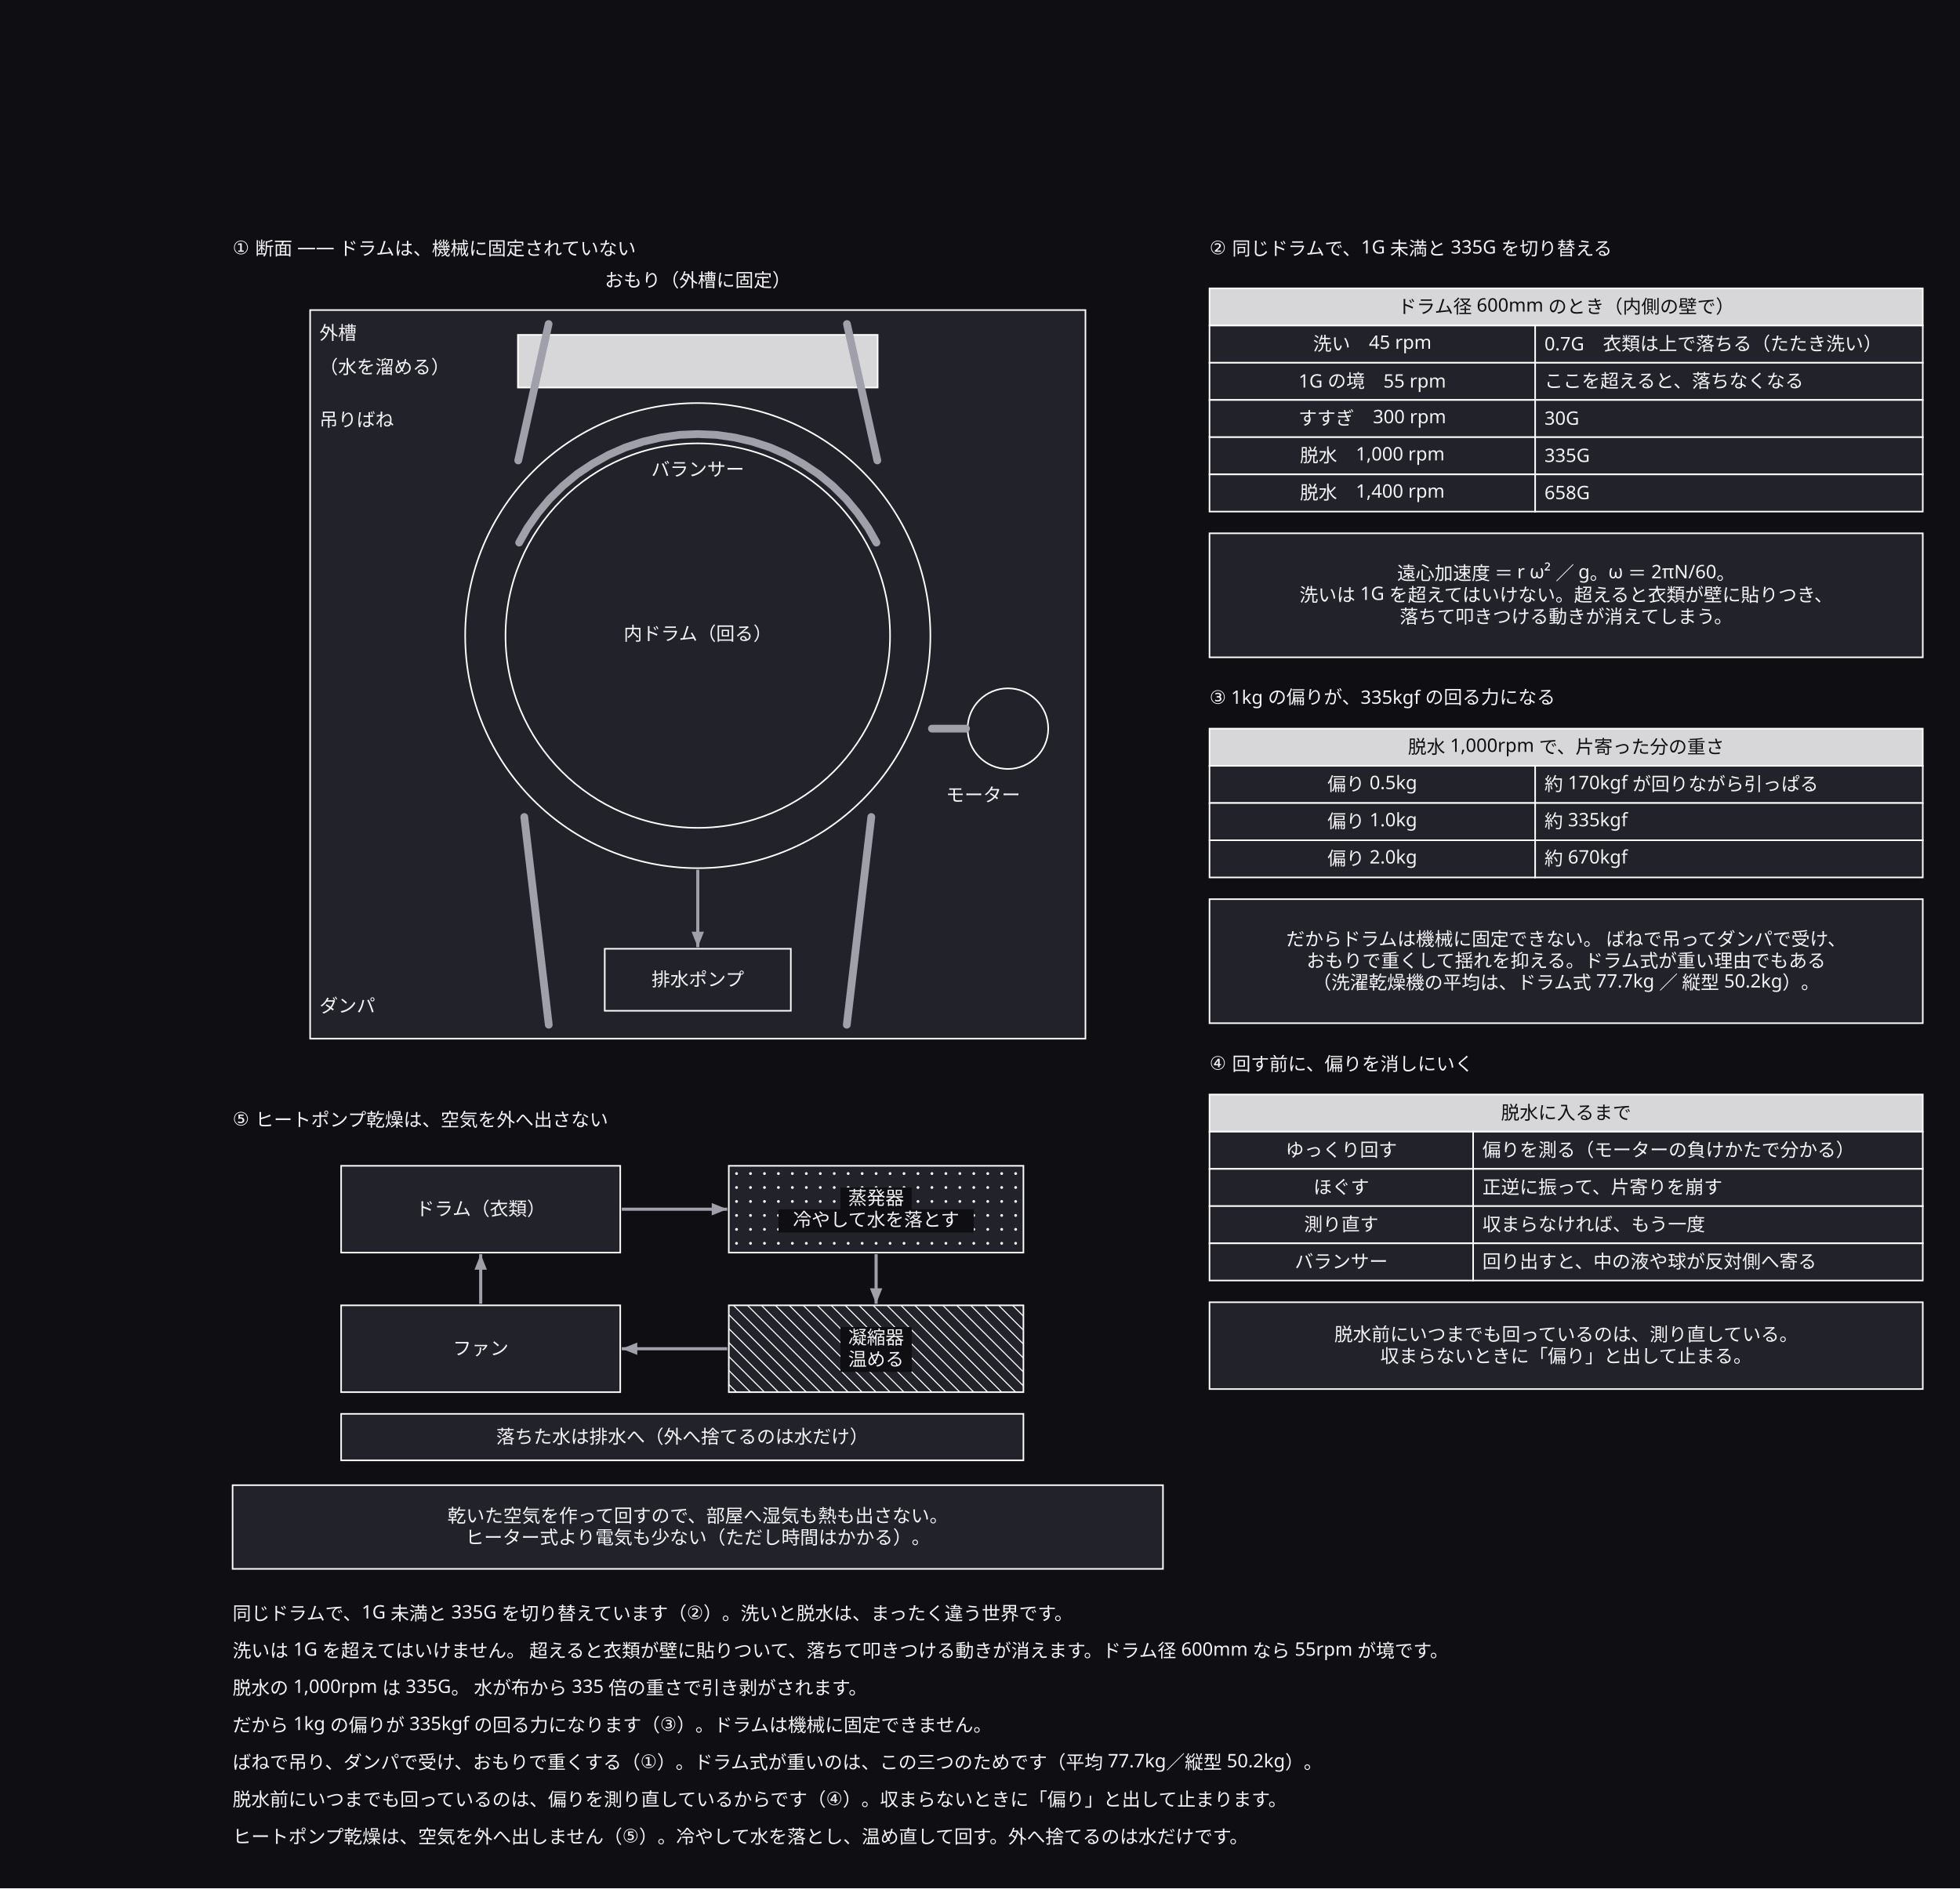
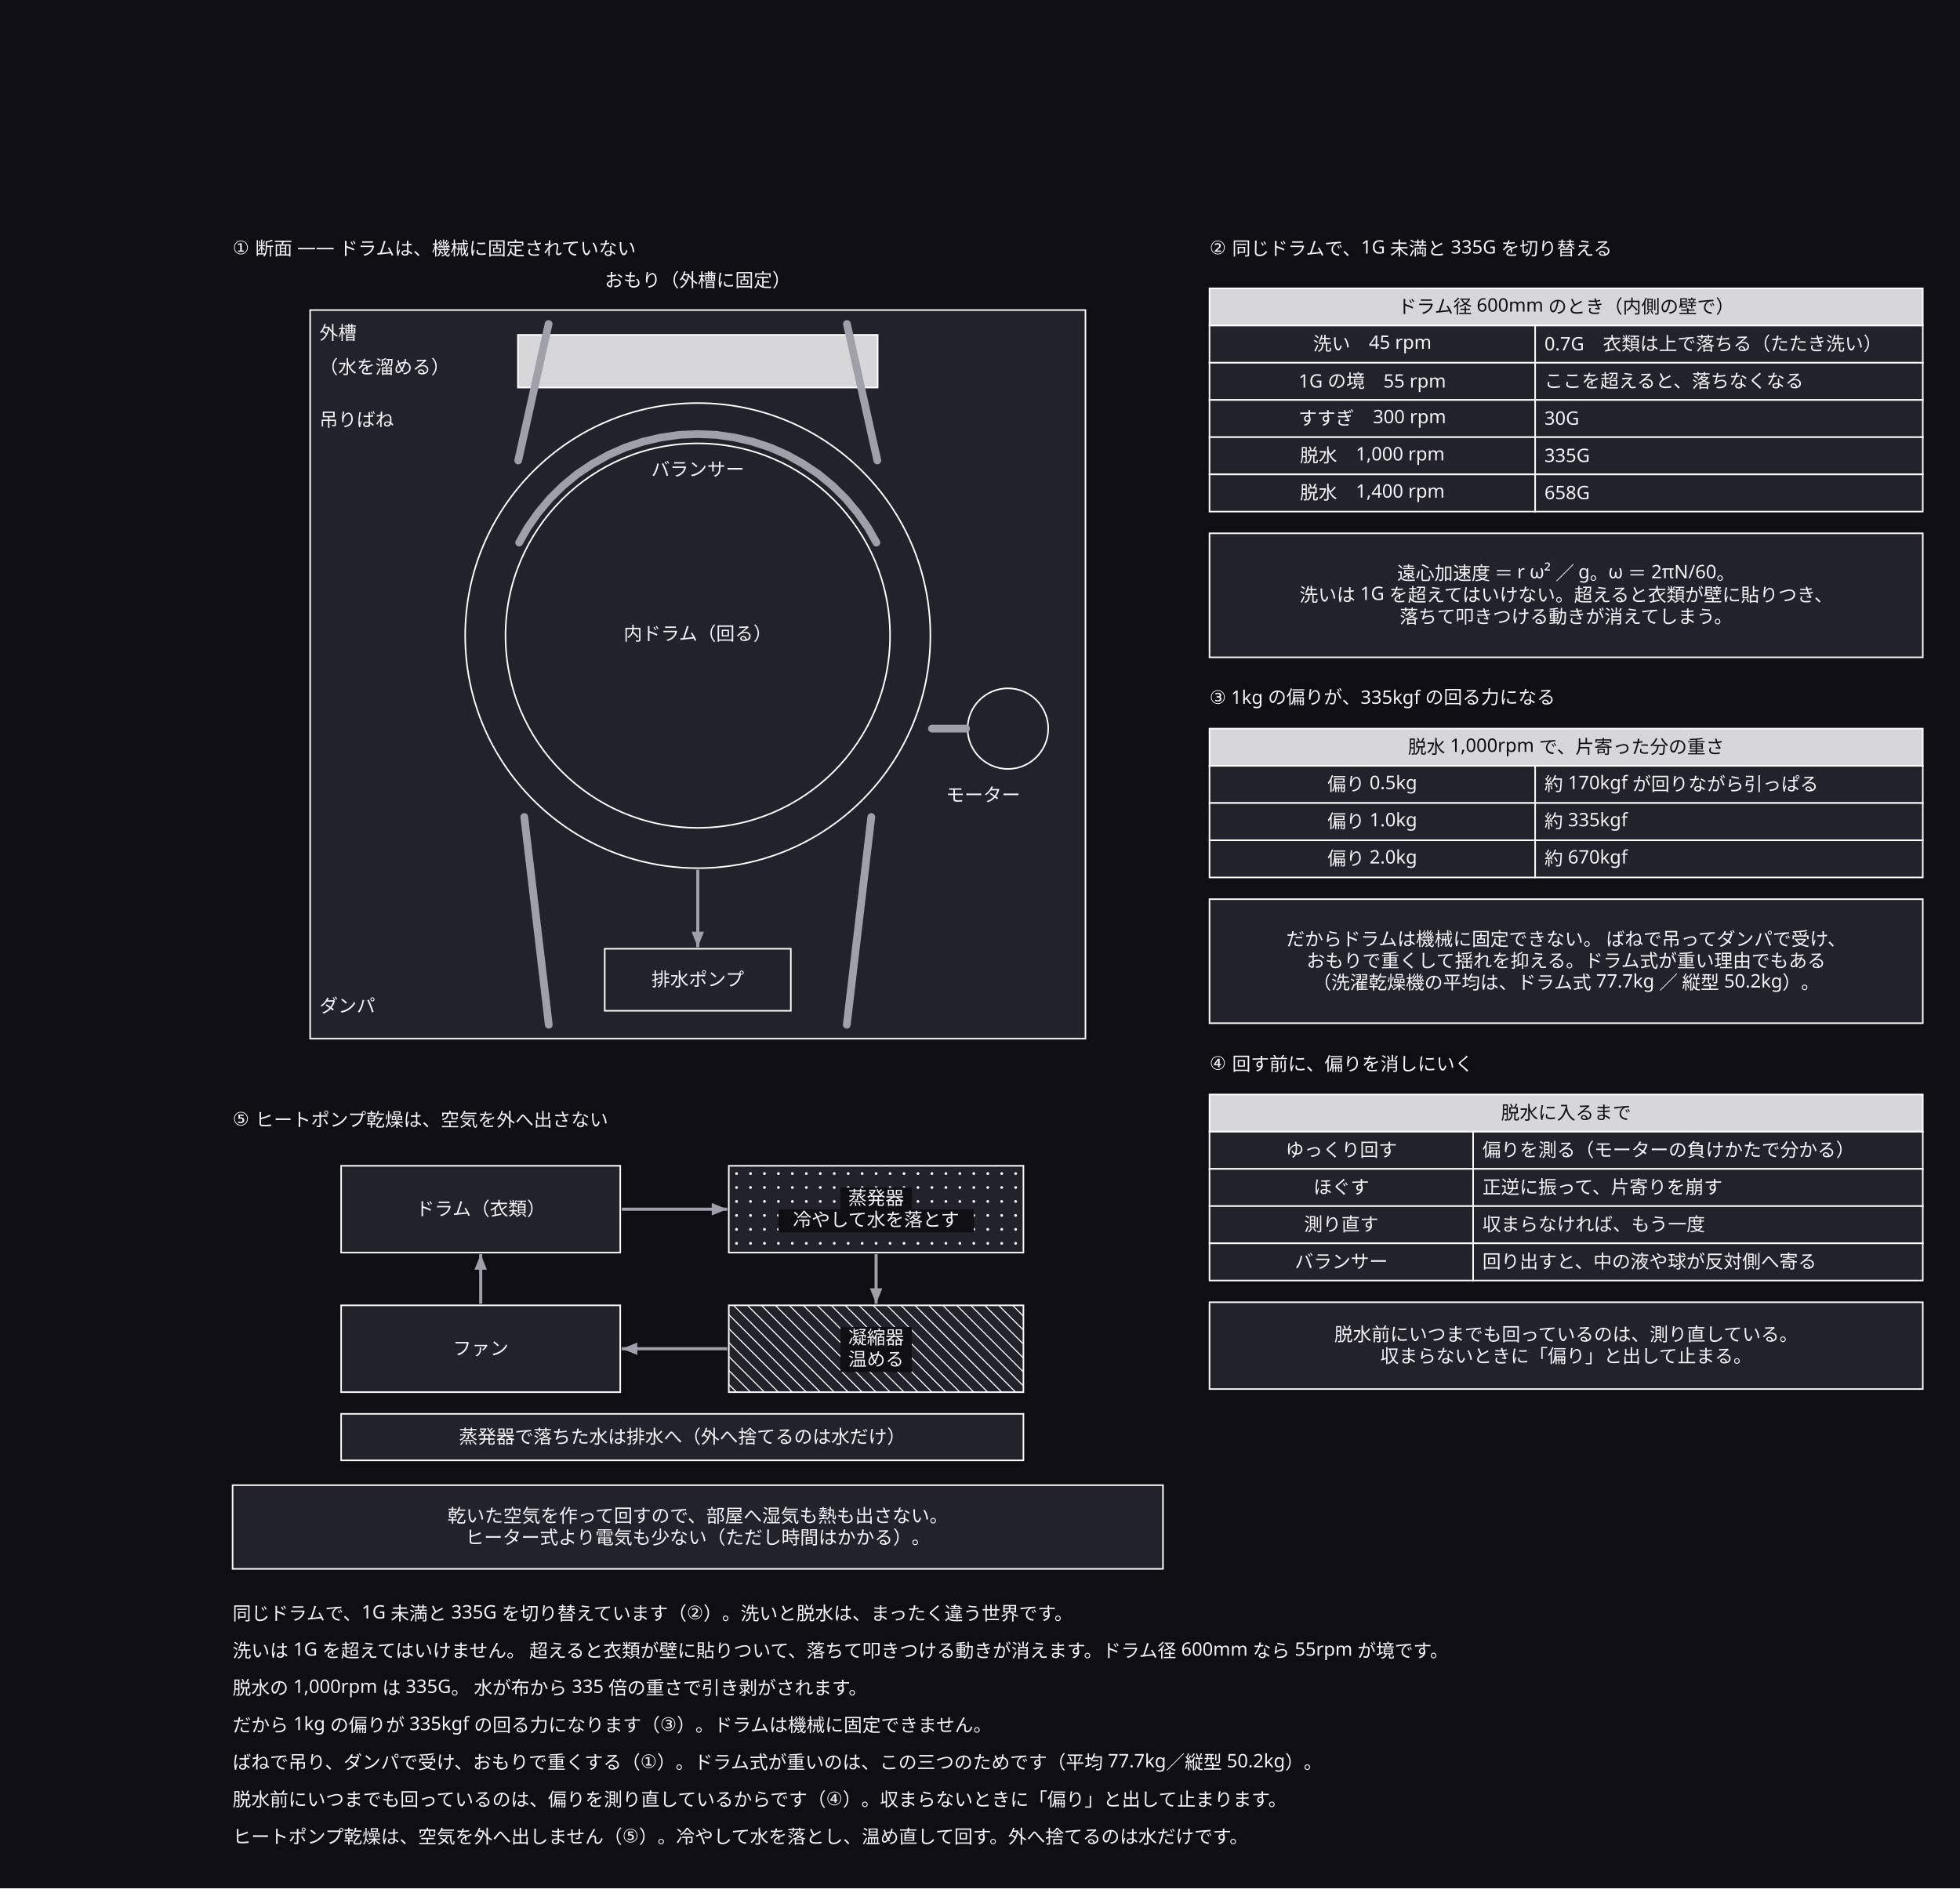
<svg xmlns="http://www.w3.org/2000/svg" width="1264" height="1218" viewBox="0 0 1264 1218">
  <defs>
    <marker id="arrow" viewBox="0 0 10 10" refX="9" refY="5" markerWidth="6" markerHeight="6" orient="auto">
      <path d="M 0 0 L 10 5 L 0 10 z" fill="#a0a0ab" />
    </marker>
  </defs>
  <rect data-paper="1" x="0" y="0" width="1264" height="1218" fill="#0f0f13" />
  <g data-node="body" data-pinned="false" data-shape="rect">
    <rect x="200" y="200" width="500" height="470" fill="#22222a" stroke="#ffffff" stroke-width="1" />
  </g>
  <g data-node="tub" data-pinned="false" data-shape="rect">
    <circle cx="450" cy="410" r="150" fill="#22222a" stroke="#ffffff" stroke-width="1" />
  </g>
  <g data-node="drum" data-pinned="false" data-shape="rect">
    <circle cx="450" cy="410" r="124" fill="#22222a" stroke="#ffffff" stroke-width="1" />
  </g>
  <g data-node="why2" data-pinned="false" data-shape="rect">
    <rect x="780" y="344" width="460" height="80" fill="#22222a" stroke="#ffffff" stroke-width="1" />
  </g>
  <g data-node="why3" data-pinned="false" data-shape="rect">
    <rect x="780" y="580" width="460" height="80" fill="#22222a" stroke="#ffffff" stroke-width="1" />
  </g>
  <g data-node="h_why" data-pinned="false" data-shape="rect">
    <rect x="150" y="958" width="600" height="54" fill="#22222a" stroke="#ffffff" stroke-width="1" />
  </g>
  <g data-node="why4" data-pinned="false" data-shape="rect">
    <rect x="780" y="840" width="460" height="56" fill="#22222a" stroke="#ffffff" stroke-width="1" />
  </g>
  <g data-node="r1" data-pinned="false" data-shape="rect" />
  <g data-node="r2" data-pinned="false" data-shape="rect" />
  <g data-node="r3" data-pinned="false" data-shape="rect" />
  <g data-node="r4" data-pinned="false" data-shape="rect" />
  <g data-node="r5" data-pinned="false" data-shape="rect" />
  <g data-node="r6" data-pinned="false" data-shape="rect" />
  <g data-node="r7" data-pinned="false" data-shape="rect" />
  <g data-node="h_dr" data-pinned="false" data-shape="rect">
    <rect x="220" y="912" width="440" height="30" fill="#22222a" stroke="#ffffff" stroke-width="1" />
  </g>
  <g data-node="t1" data-pinned="false" data-shape="rect" />
  <g data-node="t5" data-pinned="false" data-shape="rect" />
  <g data-node="h186" data-pinned="false" data-shape="rect">
    <rect x="780" y="186" width="460" height="24" fill="#22222a" stroke="#ffffff" stroke-width="1" />
    <rect x="780" y="186" width="460" height="24" fill="#ffffff" fill-opacity="0.82" />
  </g>
  <g data-node="h470" data-pinned="false" data-shape="rect">
    <rect x="780" y="470" width="460" height="24" fill="#22222a" stroke="#ffffff" stroke-width="1" />
    <rect x="780" y="470" width="460" height="24" fill="#ffffff" fill-opacity="0.82" />
  </g>
  <g data-node="h706" data-pinned="false" data-shape="rect">
    <rect x="780" y="706" width="460" height="24" fill="#22222a" stroke="#ffffff" stroke-width="1" />
    <rect x="780" y="706" width="460" height="24" fill="#ffffff" fill-opacity="0.82" />
  </g>
  <g data-node="h_cool" data-pinned="false" data-shape="rect">
    <rect x="470" y="752" width="190" height="56" fill="#22222a" stroke="#ffffff" stroke-width="1" />
    <circle cx="475" cy="757" r="0.9" fill="#ffffff" />
    <circle cx="484" cy="757" r="0.9" fill="#ffffff" />
    <circle cx="493" cy="757" r="0.9" fill="#ffffff" />
    <circle cx="502" cy="757" r="0.9" fill="#ffffff" />
    <circle cx="511" cy="757" r="0.9" fill="#ffffff" />
    <circle cx="520" cy="757" r="0.9" fill="#ffffff" />
    <circle cx="529" cy="757" r="0.9" fill="#ffffff" />
    <circle cx="538" cy="757" r="0.9" fill="#ffffff" />
    <circle cx="547" cy="757" r="0.9" fill="#ffffff" />
    <circle cx="556" cy="757" r="0.9" fill="#ffffff" />
    <circle cx="565" cy="757" r="0.9" fill="#ffffff" />
    <circle cx="574" cy="757" r="0.9" fill="#ffffff" />
    <circle cx="583" cy="757" r="0.9" fill="#ffffff" />
    <circle cx="592" cy="757" r="0.9" fill="#ffffff" />
    <circle cx="601" cy="757" r="0.9" fill="#ffffff" />
    <circle cx="610" cy="757" r="0.9" fill="#ffffff" />
    <circle cx="619" cy="757" r="0.9" fill="#ffffff" />
    <circle cx="628" cy="757" r="0.9" fill="#ffffff" />
    <circle cx="637" cy="757" r="0.9" fill="#ffffff" />
    <circle cx="646" cy="757" r="0.9" fill="#ffffff" />
    <circle cx="655" cy="757" r="0.9" fill="#ffffff" />
    <circle cx="475" cy="766" r="0.9" fill="#ffffff" />
    <circle cx="484" cy="766" r="0.9" fill="#ffffff" />
    <circle cx="493" cy="766" r="0.9" fill="#ffffff" />
    <circle cx="502" cy="766" r="0.9" fill="#ffffff" />
    <circle cx="511" cy="766" r="0.9" fill="#ffffff" />
    <circle cx="520" cy="766" r="0.9" fill="#ffffff" />
    <circle cx="529" cy="766" r="0.9" fill="#ffffff" />
    <circle cx="538" cy="766" r="0.9" fill="#ffffff" />
    <circle cx="547" cy="766" r="0.9" fill="#ffffff" />
    <circle cx="556" cy="766" r="0.9" fill="#ffffff" />
    <circle cx="565" cy="766" r="0.9" fill="#ffffff" />
    <circle cx="574" cy="766" r="0.9" fill="#ffffff" />
    <circle cx="583" cy="766" r="0.9" fill="#ffffff" />
    <circle cx="592" cy="766" r="0.9" fill="#ffffff" />
    <circle cx="601" cy="766" r="0.9" fill="#ffffff" />
    <circle cx="610" cy="766" r="0.9" fill="#ffffff" />
    <circle cx="619" cy="766" r="0.9" fill="#ffffff" />
    <circle cx="628" cy="766" r="0.9" fill="#ffffff" />
    <circle cx="637" cy="766" r="0.9" fill="#ffffff" />
    <circle cx="646" cy="766" r="0.9" fill="#ffffff" />
    <circle cx="655" cy="766" r="0.9" fill="#ffffff" />
    <circle cx="475" cy="775" r="0.9" fill="#ffffff" />
    <circle cx="484" cy="775" r="0.9" fill="#ffffff" />
    <circle cx="493" cy="775" r="0.9" fill="#ffffff" />
    <circle cx="502" cy="775" r="0.9" fill="#ffffff" />
    <circle cx="511" cy="775" r="0.9" fill="#ffffff" />
    <circle cx="520" cy="775" r="0.9" fill="#ffffff" />
    <circle cx="529" cy="775" r="0.9" fill="#ffffff" />
    <circle cx="538" cy="775" r="0.9" fill="#ffffff" />
    <circle cx="547" cy="775" r="0.9" fill="#ffffff" />
    <circle cx="556" cy="775" r="0.9" fill="#ffffff" />
    <circle cx="565" cy="775" r="0.9" fill="#ffffff" />
    <circle cx="574" cy="775" r="0.9" fill="#ffffff" />
    <circle cx="583" cy="775" r="0.9" fill="#ffffff" />
    <circle cx="592" cy="775" r="0.9" fill="#ffffff" />
    <circle cx="601" cy="775" r="0.9" fill="#ffffff" />
    <circle cx="610" cy="775" r="0.9" fill="#ffffff" />
    <circle cx="619" cy="775" r="0.9" fill="#ffffff" />
    <circle cx="628" cy="775" r="0.9" fill="#ffffff" />
    <circle cx="637" cy="775" r="0.9" fill="#ffffff" />
    <circle cx="646" cy="775" r="0.9" fill="#ffffff" />
    <circle cx="655" cy="775" r="0.9" fill="#ffffff" />
    <circle cx="475" cy="784" r="0.9" fill="#ffffff" />
    <circle cx="484" cy="784" r="0.9" fill="#ffffff" />
    <circle cx="493" cy="784" r="0.9" fill="#ffffff" />
    <circle cx="502" cy="784" r="0.9" fill="#ffffff" />
    <circle cx="511" cy="784" r="0.9" fill="#ffffff" />
    <circle cx="520" cy="784" r="0.9" fill="#ffffff" />
    <circle cx="529" cy="784" r="0.9" fill="#ffffff" />
    <circle cx="538" cy="784" r="0.9" fill="#ffffff" />
    <circle cx="547" cy="784" r="0.9" fill="#ffffff" />
    <circle cx="556" cy="784" r="0.9" fill="#ffffff" />
    <circle cx="565" cy="784" r="0.9" fill="#ffffff" />
    <circle cx="574" cy="784" r="0.9" fill="#ffffff" />
    <circle cx="583" cy="784" r="0.9" fill="#ffffff" />
    <circle cx="592" cy="784" r="0.9" fill="#ffffff" />
    <circle cx="601" cy="784" r="0.9" fill="#ffffff" />
    <circle cx="610" cy="784" r="0.9" fill="#ffffff" />
    <circle cx="619" cy="784" r="0.9" fill="#ffffff" />
    <circle cx="628" cy="784" r="0.9" fill="#ffffff" />
    <circle cx="637" cy="784" r="0.9" fill="#ffffff" />
    <circle cx="646" cy="784" r="0.9" fill="#ffffff" />
    <circle cx="655" cy="784" r="0.9" fill="#ffffff" />
    <circle cx="475" cy="793" r="0.9" fill="#ffffff" />
    <circle cx="484" cy="793" r="0.9" fill="#ffffff" />
    <circle cx="493" cy="793" r="0.9" fill="#ffffff" />
    <circle cx="502" cy="793" r="0.9" fill="#ffffff" />
    <circle cx="511" cy="793" r="0.9" fill="#ffffff" />
    <circle cx="520" cy="793" r="0.9" fill="#ffffff" />
    <circle cx="529" cy="793" r="0.9" fill="#ffffff" />
    <circle cx="538" cy="793" r="0.9" fill="#ffffff" />
    <circle cx="547" cy="793" r="0.9" fill="#ffffff" />
    <circle cx="556" cy="793" r="0.9" fill="#ffffff" />
    <circle cx="565" cy="793" r="0.9" fill="#ffffff" />
    <circle cx="574" cy="793" r="0.9" fill="#ffffff" />
    <circle cx="583" cy="793" r="0.9" fill="#ffffff" />
    <circle cx="592" cy="793" r="0.9" fill="#ffffff" />
    <circle cx="601" cy="793" r="0.9" fill="#ffffff" />
    <circle cx="610" cy="793" r="0.9" fill="#ffffff" />
    <circle cx="619" cy="793" r="0.9" fill="#ffffff" />
    <circle cx="628" cy="793" r="0.9" fill="#ffffff" />
    <circle cx="637" cy="793" r="0.9" fill="#ffffff" />
    <circle cx="646" cy="793" r="0.9" fill="#ffffff" />
    <circle cx="655" cy="793" r="0.9" fill="#ffffff" />
    <circle cx="475" cy="802" r="0.9" fill="#ffffff" />
    <circle cx="484" cy="802" r="0.9" fill="#ffffff" />
    <circle cx="493" cy="802" r="0.9" fill="#ffffff" />
    <circle cx="502" cy="802" r="0.9" fill="#ffffff" />
    <circle cx="511" cy="802" r="0.9" fill="#ffffff" />
    <circle cx="520" cy="802" r="0.9" fill="#ffffff" />
    <circle cx="529" cy="802" r="0.9" fill="#ffffff" />
    <circle cx="538" cy="802" r="0.9" fill="#ffffff" />
    <circle cx="547" cy="802" r="0.9" fill="#ffffff" />
    <circle cx="556" cy="802" r="0.9" fill="#ffffff" />
    <circle cx="565" cy="802" r="0.9" fill="#ffffff" />
    <circle cx="574" cy="802" r="0.9" fill="#ffffff" />
    <circle cx="583" cy="802" r="0.9" fill="#ffffff" />
    <circle cx="592" cy="802" r="0.9" fill="#ffffff" />
    <circle cx="601" cy="802" r="0.9" fill="#ffffff" />
    <circle cx="610" cy="802" r="0.9" fill="#ffffff" />
    <circle cx="619" cy="802" r="0.9" fill="#ffffff" />
    <circle cx="628" cy="802" r="0.9" fill="#ffffff" />
    <circle cx="637" cy="802" r="0.9" fill="#ffffff" />
    <circle cx="646" cy="802" r="0.9" fill="#ffffff" />
    <circle cx="655" cy="802" r="0.9" fill="#ffffff" />
  </g>
  <g data-node="h_hot" data-pinned="false" data-shape="rect">
    <rect x="470" y="842" width="190" height="56" fill="#22222a" stroke="#ffffff" stroke-width="1" />
    <line x1="660" y1="849" x2="653" y2="842" stroke="#ffffff" stroke-width="0.7" />
    <line x1="660" y1="858" x2="644" y2="842" stroke="#ffffff" stroke-width="0.7" />
    <line x1="660" y1="867" x2="635" y2="842" stroke="#ffffff" stroke-width="0.7" />
    <line x1="660" y1="876" x2="626" y2="842" stroke="#ffffff" stroke-width="0.7" />
    <line x1="660" y1="885" x2="617" y2="842" stroke="#ffffff" stroke-width="0.7" />
    <line x1="660" y1="894" x2="608" y2="842" stroke="#ffffff" stroke-width="0.7" />
    <line x1="599" y1="842" x2="655" y2="898" stroke="#ffffff" stroke-width="0.7" />
    <line x1="590" y1="842" x2="646" y2="898" stroke="#ffffff" stroke-width="0.7" />
    <line x1="581" y1="842" x2="637" y2="898" stroke="#ffffff" stroke-width="0.7" />
    <line x1="572" y1="842" x2="628" y2="898" stroke="#ffffff" stroke-width="0.7" />
    <line x1="563" y1="842" x2="619" y2="898" stroke="#ffffff" stroke-width="0.7" />
    <line x1="554" y1="842" x2="610" y2="898" stroke="#ffffff" stroke-width="0.7" />
    <line x1="545" y1="842" x2="601" y2="898" stroke="#ffffff" stroke-width="0.7" />
    <line x1="536" y1="842" x2="592" y2="898" stroke="#ffffff" stroke-width="0.7" />
    <line x1="527" y1="842" x2="583" y2="898" stroke="#ffffff" stroke-width="0.7" />
    <line x1="518" y1="842" x2="574" y2="898" stroke="#ffffff" stroke-width="0.7" />
    <line x1="509" y1="842" x2="565" y2="898" stroke="#ffffff" stroke-width="0.7" />
    <line x1="500" y1="842" x2="556" y2="898" stroke="#ffffff" stroke-width="0.7" />
    <line x1="491" y1="842" x2="547" y2="898" stroke="#ffffff" stroke-width="0.7" />
    <line x1="482" y1="842" x2="538" y2="898" stroke="#ffffff" stroke-width="0.7" />
    <line x1="473" y1="842" x2="529" y2="898" stroke="#ffffff" stroke-width="0.7" />
    <line x1="470" y1="848" x2="520" y2="898" stroke="#ffffff" stroke-width="0.7" />
    <line x1="470" y1="857" x2="511" y2="898" stroke="#ffffff" stroke-width="0.7" />
    <line x1="470" y1="866" x2="502" y2="898" stroke="#ffffff" stroke-width="0.7" />
    <line x1="470" y1="875" x2="493" y2="898" stroke="#ffffff" stroke-width="0.7" />
    <line x1="470" y1="884" x2="484" y2="898" stroke="#ffffff" stroke-width="0.7" />
    <line x1="470" y1="893" x2="475" y2="898" stroke="#ffffff" stroke-width="0.7" />
  </g>
  <g data-node="h_drum" data-pinned="false" data-shape="rect">
    <rect x="220" y="752" width="180" height="56" fill="#22222a" stroke="#ffffff" stroke-width="1" />
  </g>
  <g data-node="h_fan" data-pinned="false" data-shape="rect">
    <rect x="220" y="842" width="180" height="56" fill="#22222a" stroke="#ffffff" stroke-width="1" />
  </g>
  <g data-node="t2" data-pinned="false" data-shape="rect" />
  <g data-node="t3" data-pinned="false" data-shape="rect" />
  <g data-node="t4" data-pinned="false" data-shape="rect" />
  <g data-node="w1" data-pinned="false" data-shape="rect">
    <rect x="334" y="216" width="232" height="34" fill="#22222a" stroke="#ffffff" stroke-width="1" />
    <rect x="334" y="216" width="232" height="34" fill="#ffffff" fill-opacity="0.82" />
  </g>
  <g data-node="y730" data-pinned="false" data-shape="rect">
    <rect x="950" y="730" width="290" height="24" fill="#22222a" stroke="#ffffff" stroke-width="1" />
  </g>
  <g data-node="y754" data-pinned="false" data-shape="rect">
    <rect x="950" y="754" width="290" height="24" fill="#22222a" stroke="#ffffff" stroke-width="1" />
  </g>
  <g data-node="y778" data-pinned="false" data-shape="rect">
    <rect x="950" y="778" width="290" height="24" fill="#22222a" stroke="#ffffff" stroke-width="1" />
  </g>
  <g data-node="y802" data-pinned="false" data-shape="rect">
    <rect x="950" y="802" width="290" height="24" fill="#22222a" stroke="#ffffff" stroke-width="1" />
  </g>
  <g data-node="y210" data-pinned="false" data-shape="rect">
    <rect x="990" y="210" width="250" height="24" fill="#22222a" stroke="#ffffff" stroke-width="1" />
  </g>
  <g data-node="y234" data-pinned="false" data-shape="rect">
    <rect x="990" y="234" width="250" height="24" fill="#22222a" stroke="#ffffff" stroke-width="1" />
  </g>
  <g data-node="y258" data-pinned="false" data-shape="rect">
    <rect x="990" y="258" width="250" height="24" fill="#22222a" stroke="#ffffff" stroke-width="1" />
  </g>
  <g data-node="y282" data-pinned="false" data-shape="rect">
    <rect x="990" y="282" width="250" height="24" fill="#22222a" stroke="#ffffff" stroke-width="1" />
  </g>
  <g data-node="y306" data-pinned="false" data-shape="rect">
    <rect x="990" y="306" width="250" height="24" fill="#22222a" stroke="#ffffff" stroke-width="1" />
  </g>
  <g data-node="y494" data-pinned="false" data-shape="rect">
    <rect x="990" y="494" width="250" height="24" fill="#22222a" stroke="#ffffff" stroke-width="1" />
  </g>
  <g data-node="y518" data-pinned="false" data-shape="rect">
    <rect x="990" y="518" width="250" height="24" fill="#22222a" stroke="#ffffff" stroke-width="1" />
  </g>
  <g data-node="y542" data-pinned="false" data-shape="rect">
    <rect x="990" y="542" width="250" height="24" fill="#22222a" stroke="#ffffff" stroke-width="1" />
  </g>
  <g data-node="x210" data-pinned="false" data-shape="rect">
    <rect x="780" y="210" width="210" height="24" fill="#22222a" stroke="#ffffff" stroke-width="1" />
  </g>
  <g data-node="x234" data-pinned="false" data-shape="rect">
    <rect x="780" y="234" width="210" height="24" fill="#22222a" stroke="#ffffff" stroke-width="1" />
  </g>
  <g data-node="x258" data-pinned="false" data-shape="rect">
    <rect x="780" y="258" width="210" height="24" fill="#22222a" stroke="#ffffff" stroke-width="1" />
  </g>
  <g data-node="x282" data-pinned="false" data-shape="rect">
    <rect x="780" y="282" width="210" height="24" fill="#22222a" stroke="#ffffff" stroke-width="1" />
  </g>
  <g data-node="x306" data-pinned="false" data-shape="rect">
    <rect x="780" y="306" width="210" height="24" fill="#22222a" stroke="#ffffff" stroke-width="1" />
  </g>
  <g data-node="x494" data-pinned="false" data-shape="rect">
    <rect x="780" y="494" width="210" height="24" fill="#22222a" stroke="#ffffff" stroke-width="1" />
  </g>
  <g data-node="x518" data-pinned="false" data-shape="rect">
    <rect x="780" y="518" width="210" height="24" fill="#22222a" stroke="#ffffff" stroke-width="1" />
  </g>
  <g data-node="x542" data-pinned="false" data-shape="rect">
    <rect x="780" y="542" width="210" height="24" fill="#22222a" stroke="#ffffff" stroke-width="1" />
  </g>
  <g data-node="pmp" data-pinned="false" data-shape="rect">
    <rect x="390" y="612" width="120" height="40" fill="#22222a" stroke="#ffffff" stroke-width="1" />
  </g>
  <g data-node="x730" data-pinned="false" data-shape="rect">
    <rect x="780" y="730" width="170" height="24" fill="#22222a" stroke="#ffffff" stroke-width="1" />
  </g>
  <g data-node="x754" data-pinned="false" data-shape="rect">
    <rect x="780" y="754" width="170" height="24" fill="#22222a" stroke="#ffffff" stroke-width="1" />
  </g>
  <g data-node="x778" data-pinned="false" data-shape="rect">
    <rect x="780" y="778" width="170" height="24" fill="#22222a" stroke="#ffffff" stroke-width="1" />
  </g>
  <g data-node="x802" data-pinned="false" data-shape="rect">
    <rect x="780" y="802" width="170" height="24" fill="#22222a" stroke="#ffffff" stroke-width="1" />
  </g>
  <g data-node="wN" data-pinned="false" data-shape="rect" />
  <g data-node="blN" data-pinned="false" data-shape="rect" />
  <g data-node="drumN" data-pinned="false" data-shape="rect" />
  <g data-node="mot" data-pinned="false" data-shape="rect">
    <circle cx="650" cy="470" r="26" fill="#22222a" stroke="#ffffff" stroke-width="1" />
  </g>
  <g data-node="dpN" data-pinned="false" data-shape="rect" />
  <g data-node="tubN2" data-pinned="false" data-shape="rect" />
  <g data-node="tubN" data-pinned="false" data-shape="rect" />
  <g data-node="motN" data-pinned="false" data-shape="rect" />
  <g data-node="spN" data-pinned="false" data-shape="rect" />
  <g data-node="p0" data-pinned="false" data-shape="rect" />
  <g data-node="p1" data-pinned="false" data-shape="rect" />
  <g data-node="p2" data-pinned="false" data-shape="rect" />
  <g data-node="p3" data-pinned="false" data-shape="rect" />
  <g data-node="p4" data-pinned="false" data-shape="rect" />
  <g data-node="p5" data-pinned="false" data-shape="rect" />
  <g data-node="p6" data-pinned="false" data-shape="rect" />
  <g data-node="p7" data-pinned="false" data-shape="rect" />
  <g data-node="p8" data-pinned="false" data-shape="rect" />
  <g data-node="p9" data-pinned="false" data-shape="rect" />
  <g data-node="p10" data-pinned="false" data-shape="rect" />
  <g data-node="p11" data-pinned="false" data-shape="rect" />
  <g data-node="p12" data-pinned="false" data-shape="rect" />
  <g data-node="p13" data-pinned="false" data-shape="rect" />
  <g data-node="p14" data-pinned="false" data-shape="rect" />
  <g data-node="p15" data-pinned="false" data-shape="rect" />
  <g data-node="p16" data-pinned="false" data-shape="rect" />
  <g data-node="p17" data-pinned="false" data-shape="rect" />
  <g data-node="p18" data-pinned="false" data-shape="rect" />
  <g data-node="p19" data-pinned="false" data-shape="rect" />
  <g data-node="p20" data-pinned="false" data-shape="rect" />
  <g data-node="p21" data-pinned="false" data-shape="rect" />
  <g data-edge="p0&gt;p1" data-pinned="false">
    <path d="M 353.8 209 L 334.2 297" fill="none" stroke="#a0a0ab" stroke-width="5" stroke-linejoin="round" stroke-linecap="round" />
  </g>
  <g data-edge="p2&gt;p3" data-pinned="false">
    <path d="M 353.9 661 L 338.1 527" fill="none" stroke="#a0a0ab" stroke-width="5" stroke-linejoin="round" stroke-linecap="round" />
  </g>
  <g data-edge="p4&gt;p5" data-pinned="false">
    <path d="M 546.2 209 L 565.8 297" fill="none" stroke="#a0a0ab" stroke-width="5" stroke-linejoin="round" stroke-linecap="round" />
  </g>
  <g data-edge="p6&gt;p7" data-pinned="false">
    <path d="M 546.1 661 L 561.9 527" fill="none" stroke="#a0a0ab" stroke-width="5" stroke-linejoin="round" stroke-linecap="round" />
  </g>
  <g data-edge="p8&gt;p9" data-pinned="false">
    <path d="M 334.8 350 L 340.1 340.6 L 346.9 330.9 L 354.5 321.8 L 363 313.4 L 372.2 305.8 L 382.1 299.2 L 392.5 293.4 L 403.4 288.6 L 414.7 284.9 L 426.3 282.2 L 438.1 280.5 L 450 280 L 461.9 280.5 L 473.7 282.2 L 485.3 284.9 L 496.6 288.6 L 507.5 293.4 L 517.9 299.2 L 527.8 305.8 L 537 313.4 L 545.5 321.8 L 553.1 330.9 L 559.9 340.6 L 565.2 350" fill="none" stroke="#a0a0ab" stroke-width="5" stroke-linejoin="round" stroke-linecap="round" />
  </g>
  <g data-edge="p10&gt;p11" data-pinned="false">
    <path d="M 601 470 L 623 470" fill="none" stroke="#a0a0ab" stroke-width="5" stroke-linejoin="round" stroke-linecap="round" />
  </g>
  <g data-edge="p12&gt;p13" data-pinned="false">
    <path d="M 450 561 L 450 611" fill="none" stroke="#a0a0ab" stroke-width="2" />
    <path d="M 450 611 L 454 601 L 446 601 Z" fill="#a0a0ab" stroke="none" />
  </g>
  <g data-edge="p14&gt;p15" data-pinned="false">
    <path d="M 401 780 L 469 780" fill="none" stroke="#a0a0ab" stroke-width="2" />
    <path d="M 469 780 L 459 776 L 459 784 Z" fill="#a0a0ab" stroke="none" />
  </g>
  <g data-edge="p16&gt;p17" data-pinned="false">
    <path d="M 565 809 L 565 841" fill="none" stroke="#a0a0ab" stroke-width="2" />
    <path d="M 565 841 L 569 831 L 561 831 Z" fill="#a0a0ab" stroke="none" />
  </g>
  <g data-edge="p18&gt;p19" data-pinned="false">
    <path d="M 469 870 L 401 870" fill="none" stroke="#a0a0ab" stroke-width="2" />
    <path d="M 401 870 L 411 874 L 411 866 Z" fill="#a0a0ab" stroke="none" />
  </g>
  <g data-edge="p20&gt;p21" data-pinned="false">
    <path d="M 310 841 L 310 809" fill="none" stroke="#a0a0ab" stroke-width="2" />
    <path d="M 310 809 L 306 819 L 314 819 Z" fill="#a0a0ab" stroke="none" />
  </g>
  <g data-name="why2">
    <text x="1010" y="374" text-anchor="middle" font-family="sans-serif" font-size="12" fill="#f4f4f6">遠心加速度 ＝ r ω² ／ g。ω ＝ 2πN/60。</text>
    <text x="1010" y="388" text-anchor="middle" font-family="sans-serif" font-size="12" fill="#f4f4f6">洗いは 1G を超えてはいけない。超えると衣類が壁に貼りつき、</text>
    <text x="1010" y="402" text-anchor="middle" font-family="sans-serif" font-size="12" fill="#f4f4f6">落ちて叩きつける動きが消えてしまう。</text>
  </g>
  <g data-name="why3">
    <text x="1010" y="610" text-anchor="middle" font-family="sans-serif" font-size="12" fill="#f4f4f6">だからドラムは機械に固定できない。 ばねで吊ってダンパで受け、</text>
    <text x="1010" y="624" text-anchor="middle" font-family="sans-serif" font-size="12" fill="#f4f4f6">おもりで重くして揺れを抑える。ドラム式が重い理由でもある</text>
    <text x="1010" y="638" text-anchor="middle" font-family="sans-serif" font-size="12" fill="#f4f4f6">（洗濯乾燥機の平均は、ドラム式 77.7kg ／ 縦型 50.2kg）。</text>
  </g>
  <g data-name="h_why">
    <text x="450" y="982" text-anchor="middle" font-family="sans-serif" font-size="12" fill="#f4f4f6">乾いた空気を作って回すので、部屋へ湿気も熱も出さない。</text>
    <text x="450" y="996" text-anchor="middle" font-family="sans-serif" font-size="12" fill="#f4f4f6">ヒーター式より電気も少ない（ただし時間はかかる）。</text>
  </g>
  <g data-name="why4">
    <text x="1010" y="865" text-anchor="middle" font-family="sans-serif" font-size="12" fill="#f4f4f6">脱水前にいつまでも回っているのは、測り直している。</text>
    <text x="1010" y="879" text-anchor="middle" font-family="sans-serif" font-size="12" fill="#f4f4f6">収まらないときに「偏り」と出して止まる。</text>
  </g>
  <g data-name="r1">
    <text x="150" y="1045" text-anchor="start" font-family="sans-serif" font-size="12" fill="#f4f4f6">同じドラムで、1G 未満と 335G を切り替えています（②）。洗いと脱水は、まったく違う世界です。</text>
  </g>
  <g data-name="r2">
    <text x="150" y="1069" text-anchor="start" font-family="sans-serif" font-size="12" fill="#f4f4f6">洗いは 1G を超えてはいけません。 超えると衣類が壁に貼りついて、落ちて叩きつける動きが消えます。ドラム径 600mm なら 55rpm が境です。</text>
  </g>
  <g data-name="r3">
    <text x="150" y="1093" text-anchor="start" font-family="sans-serif" font-size="12" fill="#f4f4f6">脱水の 1,000rpm は 335G。 水が布から 335 倍の重さで引き剥がされます。</text>
  </g>
  <g data-name="r4">
    <text x="150" y="1117" text-anchor="start" font-family="sans-serif" font-size="12" fill="#f4f4f6">だから 1kg の偏りが 335kgf の回る力になります（③）。ドラムは機械に固定できません。</text>
  </g>
  <g data-name="r5">
    <text x="150" y="1141" text-anchor="start" font-family="sans-serif" font-size="12" fill="#f4f4f6">ばねで吊り、ダンパで受け、おもりで重くする（①）。ドラム式が重いのは、この三つのためです（平均 77.7kg／縦型 50.2kg）。</text>
  </g>
  <g data-name="r6">
    <text x="150" y="1165" text-anchor="start" font-family="sans-serif" font-size="12" fill="#f4f4f6">脱水前にいつまでも回っているのは、偏りを測り直しているからです（④）。収まらないときに「偏り」と出して止まります。</text>
  </g>
  <g data-name="r7">
    <text x="150" y="1189" text-anchor="start" font-family="sans-serif" font-size="12" fill="#f4f4f6">ヒートポンプ乾燥は、空気を外へ出しません（⑤）。冷やして水を落とし、温め直して回す。外へ捨てるのは水だけです。</text>
  </g>
  <g data-name="h_dr">
-     <text x="440" y="931" text-anchor="middle" font-family="sans-serif" font-size="12" fill="#f4f4f6">落ちた水は排水へ（外へ捨てるのは水だけ）</text>
+     <text x="440" y="931" text-anchor="middle" font-family="sans-serif" font-size="12" fill="#f4f4f6">蒸発器で落ちた水は排水へ（外へ捨てるのは水だけ）</text>
  </g>
  <g data-name="t1">
    <text x="150" y="164" text-anchor="start" font-family="sans-serif" font-size="12" fill="#f4f4f6">① 断面 —— ドラムは、機械に固定されていない</text>
  </g>
  <g data-name="t5">
    <text x="150" y="726" text-anchor="start" font-family="sans-serif" font-size="12" fill="#f4f4f6">⑤ ヒートポンプ乾燥は、空気を外へ出さない</text>
  </g>
  <g data-name="h186">
    <text x="1010" y="202" text-anchor="middle" font-family="sans-serif" font-size="12" fill="#0f0f13">ドラム径 600mm のとき（内側の壁で）</text>
  </g>
  <g data-name="h470">
    <text x="1010" y="486" text-anchor="middle" font-family="sans-serif" font-size="12" fill="#0f0f13">脱水 1,000rpm で、片寄った分の重さ</text>
  </g>
  <g data-name="h706">
    <text x="1010" y="722" text-anchor="middle" font-family="sans-serif" font-size="12" fill="#0f0f13">脱水に入るまで</text>
  </g>
  <g data-name="h_cool">
    <rect x="542" y="766" width="46" height="15" fill="#0f0f13" />
    <text x="565" y="777" text-anchor="middle" font-family="sans-serif" font-size="12" fill="#f4f4f6">蒸発器</text>
    <rect x="502" y="780" width="126" height="15" fill="#0f0f13" />
    <text x="565" y="791" text-anchor="middle" font-family="sans-serif" font-size="12" fill="#f4f4f6">冷やして水を落とす</text>
  </g>
  <g data-name="h_hot">
    <rect x="542" y="856" width="46" height="15" fill="#0f0f13" />
    <text x="565" y="867" text-anchor="middle" font-family="sans-serif" font-size="12" fill="#f4f4f6">凝縮器</text>
    <rect x="542" y="870" width="46" height="15" fill="#0f0f13" />
    <text x="565" y="881" text-anchor="middle" font-family="sans-serif" font-size="12" fill="#f4f4f6">温める</text>
  </g>
  <g data-name="h_drum">
    <text x="310" y="784" text-anchor="middle" font-family="sans-serif" font-size="12" fill="#f4f4f6">ドラム（衣類）</text>
  </g>
  <g data-name="h_fan">
    <text x="310" y="874" text-anchor="middle" font-family="sans-serif" font-size="12" fill="#f4f4f6">ファン</text>
  </g>
  <g data-name="t2">
    <text x="780" y="164" text-anchor="start" font-family="sans-serif" font-size="12" fill="#f4f4f6">② 同じドラムで、1G 未満と 335G を切り替える</text>
  </g>
  <g data-name="t3">
    <text x="780" y="454" text-anchor="start" font-family="sans-serif" font-size="12" fill="#f4f4f6">③ 1kg の偏りが、335kgf の回る力になる</text>
  </g>
  <g data-name="t4">
    <text x="780" y="690" text-anchor="start" font-family="sans-serif" font-size="12" fill="#f4f4f6">④ 回す前に、偏りを消しにいく</text>
  </g>
  <g data-name="y730">
    <text x="956" y="746" text-anchor="start" font-family="sans-serif" font-size="12" fill="#f4f4f6">偏りを測る（モーターの負けかたで分かる）</text>
  </g>
  <g data-name="y754">
    <text x="956" y="770" text-anchor="start" font-family="sans-serif" font-size="12" fill="#f4f4f6">正逆に振って、片寄りを崩す</text>
  </g>
  <g data-name="y778">
    <text x="956" y="794" text-anchor="start" font-family="sans-serif" font-size="12" fill="#f4f4f6">収まらなければ、もう一度</text>
  </g>
  <g data-name="y802">
    <text x="956" y="818" text-anchor="start" font-family="sans-serif" font-size="12" fill="#f4f4f6">回り出すと、中の液や球が反対側へ寄る</text>
  </g>
  <g data-name="y210">
    <text x="996" y="226" text-anchor="start" font-family="sans-serif" font-size="12" fill="#f4f4f6">0.7G　衣類は上で落ちる（たたき洗い）</text>
  </g>
  <g data-name="y234">
    <text x="996" y="250" text-anchor="start" font-family="sans-serif" font-size="12" fill="#f4f4f6">ここを超えると、落ちなくなる</text>
  </g>
  <g data-name="y258">
    <text x="996" y="274" text-anchor="start" font-family="sans-serif" font-size="12" fill="#f4f4f6">30G</text>
  </g>
  <g data-name="y282">
    <text x="996" y="298" text-anchor="start" font-family="sans-serif" font-size="12" fill="#f4f4f6">335G</text>
  </g>
  <g data-name="y306">
    <text x="996" y="322" text-anchor="start" font-family="sans-serif" font-size="12" fill="#f4f4f6">658G</text>
  </g>
  <g data-name="y494">
    <text x="996" y="510" text-anchor="start" font-family="sans-serif" font-size="12" fill="#f4f4f6">約 170kgf が回りながら引っぱる</text>
  </g>
  <g data-name="y518">
    <text x="996" y="534" text-anchor="start" font-family="sans-serif" font-size="12" fill="#f4f4f6">約 335kgf</text>
  </g>
  <g data-name="y542">
    <text x="996" y="558" text-anchor="start" font-family="sans-serif" font-size="12" fill="#f4f4f6">約 670kgf</text>
  </g>
  <g data-name="x210">
    <text x="885" y="226" text-anchor="middle" font-family="sans-serif" font-size="12" fill="#f4f4f6">洗い　45 rpm</text>
  </g>
  <g data-name="x234">
    <text x="885" y="250" text-anchor="middle" font-family="sans-serif" font-size="12" fill="#f4f4f6">1G の境　55 rpm</text>
  </g>
  <g data-name="x258">
    <text x="885" y="274" text-anchor="middle" font-family="sans-serif" font-size="12" fill="#f4f4f6">すすぎ　300 rpm</text>
  </g>
  <g data-name="x282">
    <text x="885" y="298" text-anchor="middle" font-family="sans-serif" font-size="12" fill="#f4f4f6">脱水　1,000 rpm</text>
  </g>
  <g data-name="x306">
    <text x="885" y="322" text-anchor="middle" font-family="sans-serif" font-size="12" fill="#f4f4f6">脱水　1,400 rpm</text>
  </g>
  <g data-name="x494">
    <text x="885" y="510" text-anchor="middle" font-family="sans-serif" font-size="12" fill="#f4f4f6">偏り 0.5kg</text>
  </g>
  <g data-name="x518">
    <text x="885" y="534" text-anchor="middle" font-family="sans-serif" font-size="12" fill="#f4f4f6">偏り 1.0kg</text>
  </g>
  <g data-name="x542">
    <text x="885" y="558" text-anchor="middle" font-family="sans-serif" font-size="12" fill="#f4f4f6">偏り 2.0kg</text>
  </g>
  <g data-name="pmp">
    <text x="450" y="636" text-anchor="middle" font-family="sans-serif" font-size="12" fill="#f4f4f6">排水ポンプ</text>
  </g>
  <g data-name="x730">
    <text x="865" y="746" text-anchor="middle" font-family="sans-serif" font-size="12" fill="#f4f4f6">ゆっくり回す</text>
  </g>
  <g data-name="x754">
    <text x="865" y="770" text-anchor="middle" font-family="sans-serif" font-size="12" fill="#f4f4f6">ほぐす</text>
  </g>
  <g data-name="x778">
    <text x="865" y="794" text-anchor="middle" font-family="sans-serif" font-size="12" fill="#f4f4f6">測り直す</text>
  </g>
  <g data-name="x802">
    <text x="865" y="818" text-anchor="middle" font-family="sans-serif" font-size="12" fill="#f4f4f6">バランサー</text>
  </g>
  <g data-name="wN">
    <text x="450" y="185" text-anchor="middle" font-family="sans-serif" font-size="12" fill="#f4f4f6">おもり（外槽に固定）</text>
  </g>
  <g data-name="blN">
    <text x="450" y="307" text-anchor="middle" font-family="sans-serif" font-size="12" fill="#f4f4f6">バランサー</text>
  </g>
  <g data-name="drumN">
    <text x="450" y="413" text-anchor="middle" font-family="sans-serif" font-size="12" fill="#f4f4f6">内ドラム（回る）</text>
  </g>
  <g data-name="dpN">
    <text x="206" y="653" text-anchor="start" font-family="sans-serif" font-size="12" fill="#f4f4f6">ダンパ</text>
  </g>
  <g data-name="tubN2">
    <text x="206" y="241" text-anchor="start" font-family="sans-serif" font-size="12" fill="#f4f4f6">（水を溜める）</text>
  </g>
  <g data-name="tubN">
    <text x="206" y="219" text-anchor="start" font-family="sans-serif" font-size="12" fill="#f4f4f6">外槽</text>
  </g>
  <g data-name="motN">
    <text x="610" y="517" text-anchor="start" font-family="sans-serif" font-size="12" fill="#f4f4f6">モーター</text>
  </g>
  <g data-name="spN">
    <text x="206" y="275" text-anchor="start" font-family="sans-serif" font-size="12" fill="#f4f4f6">吊りばね</text>
  </g>
</svg>
